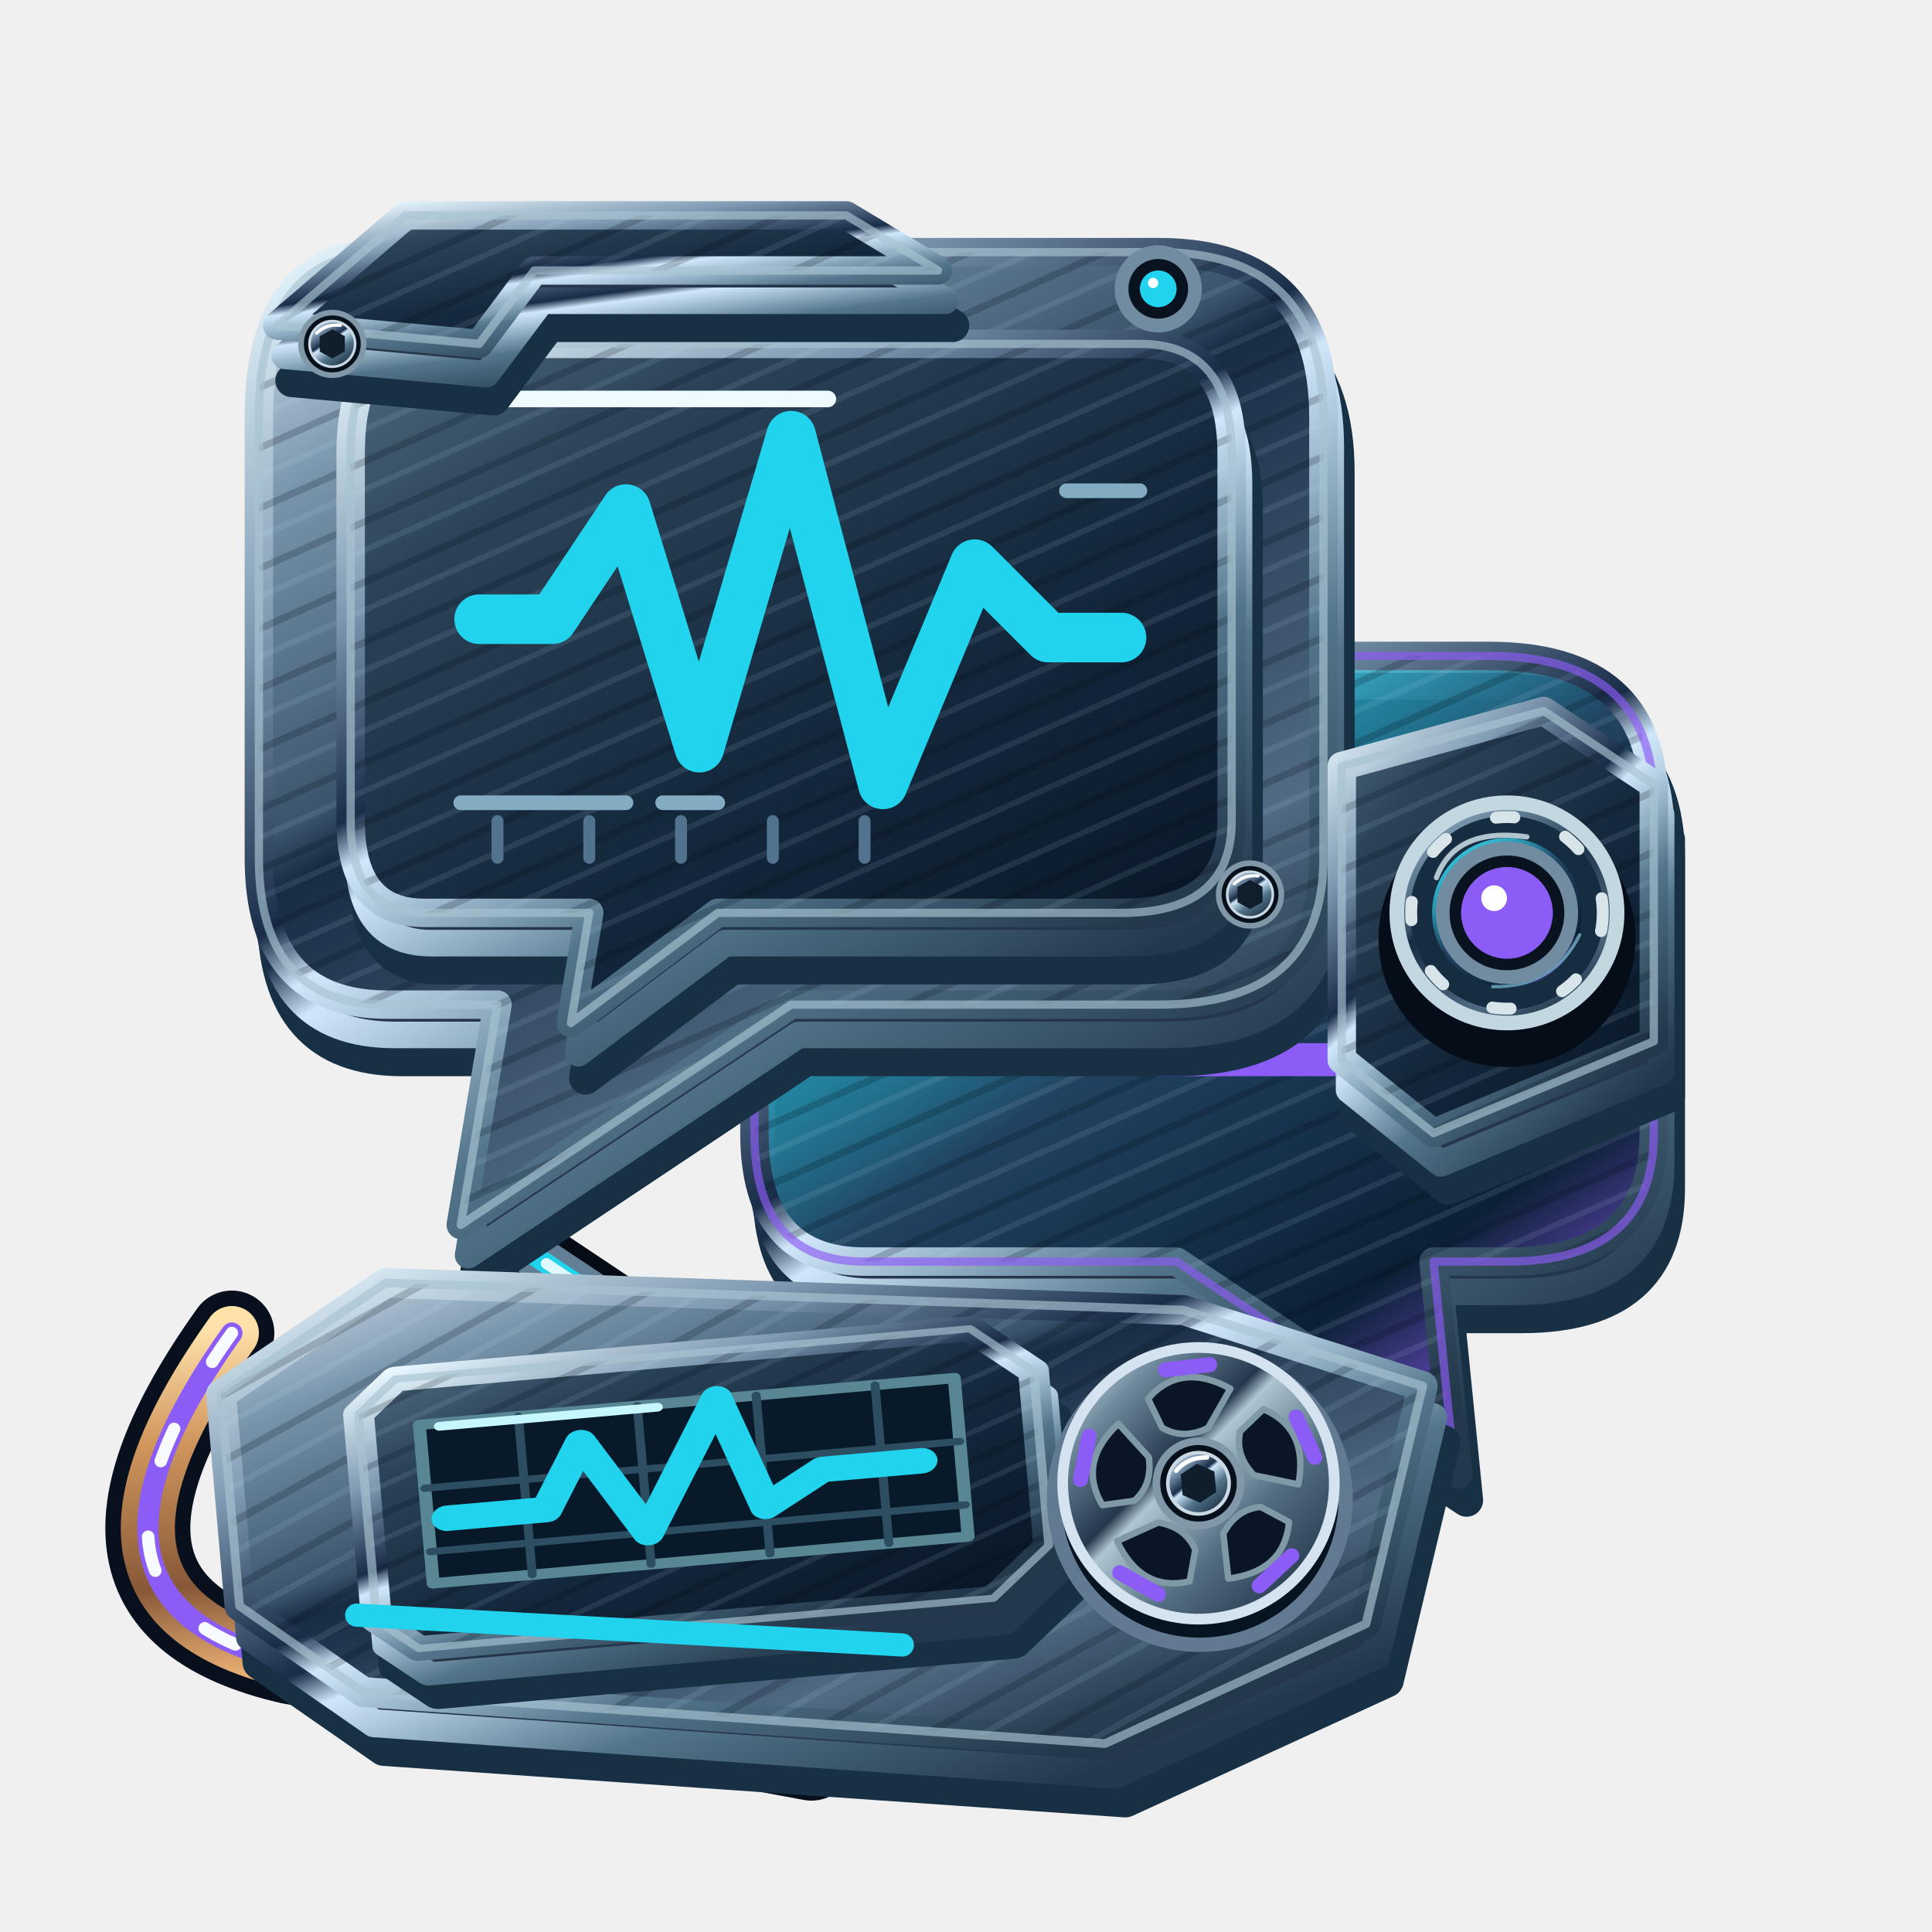
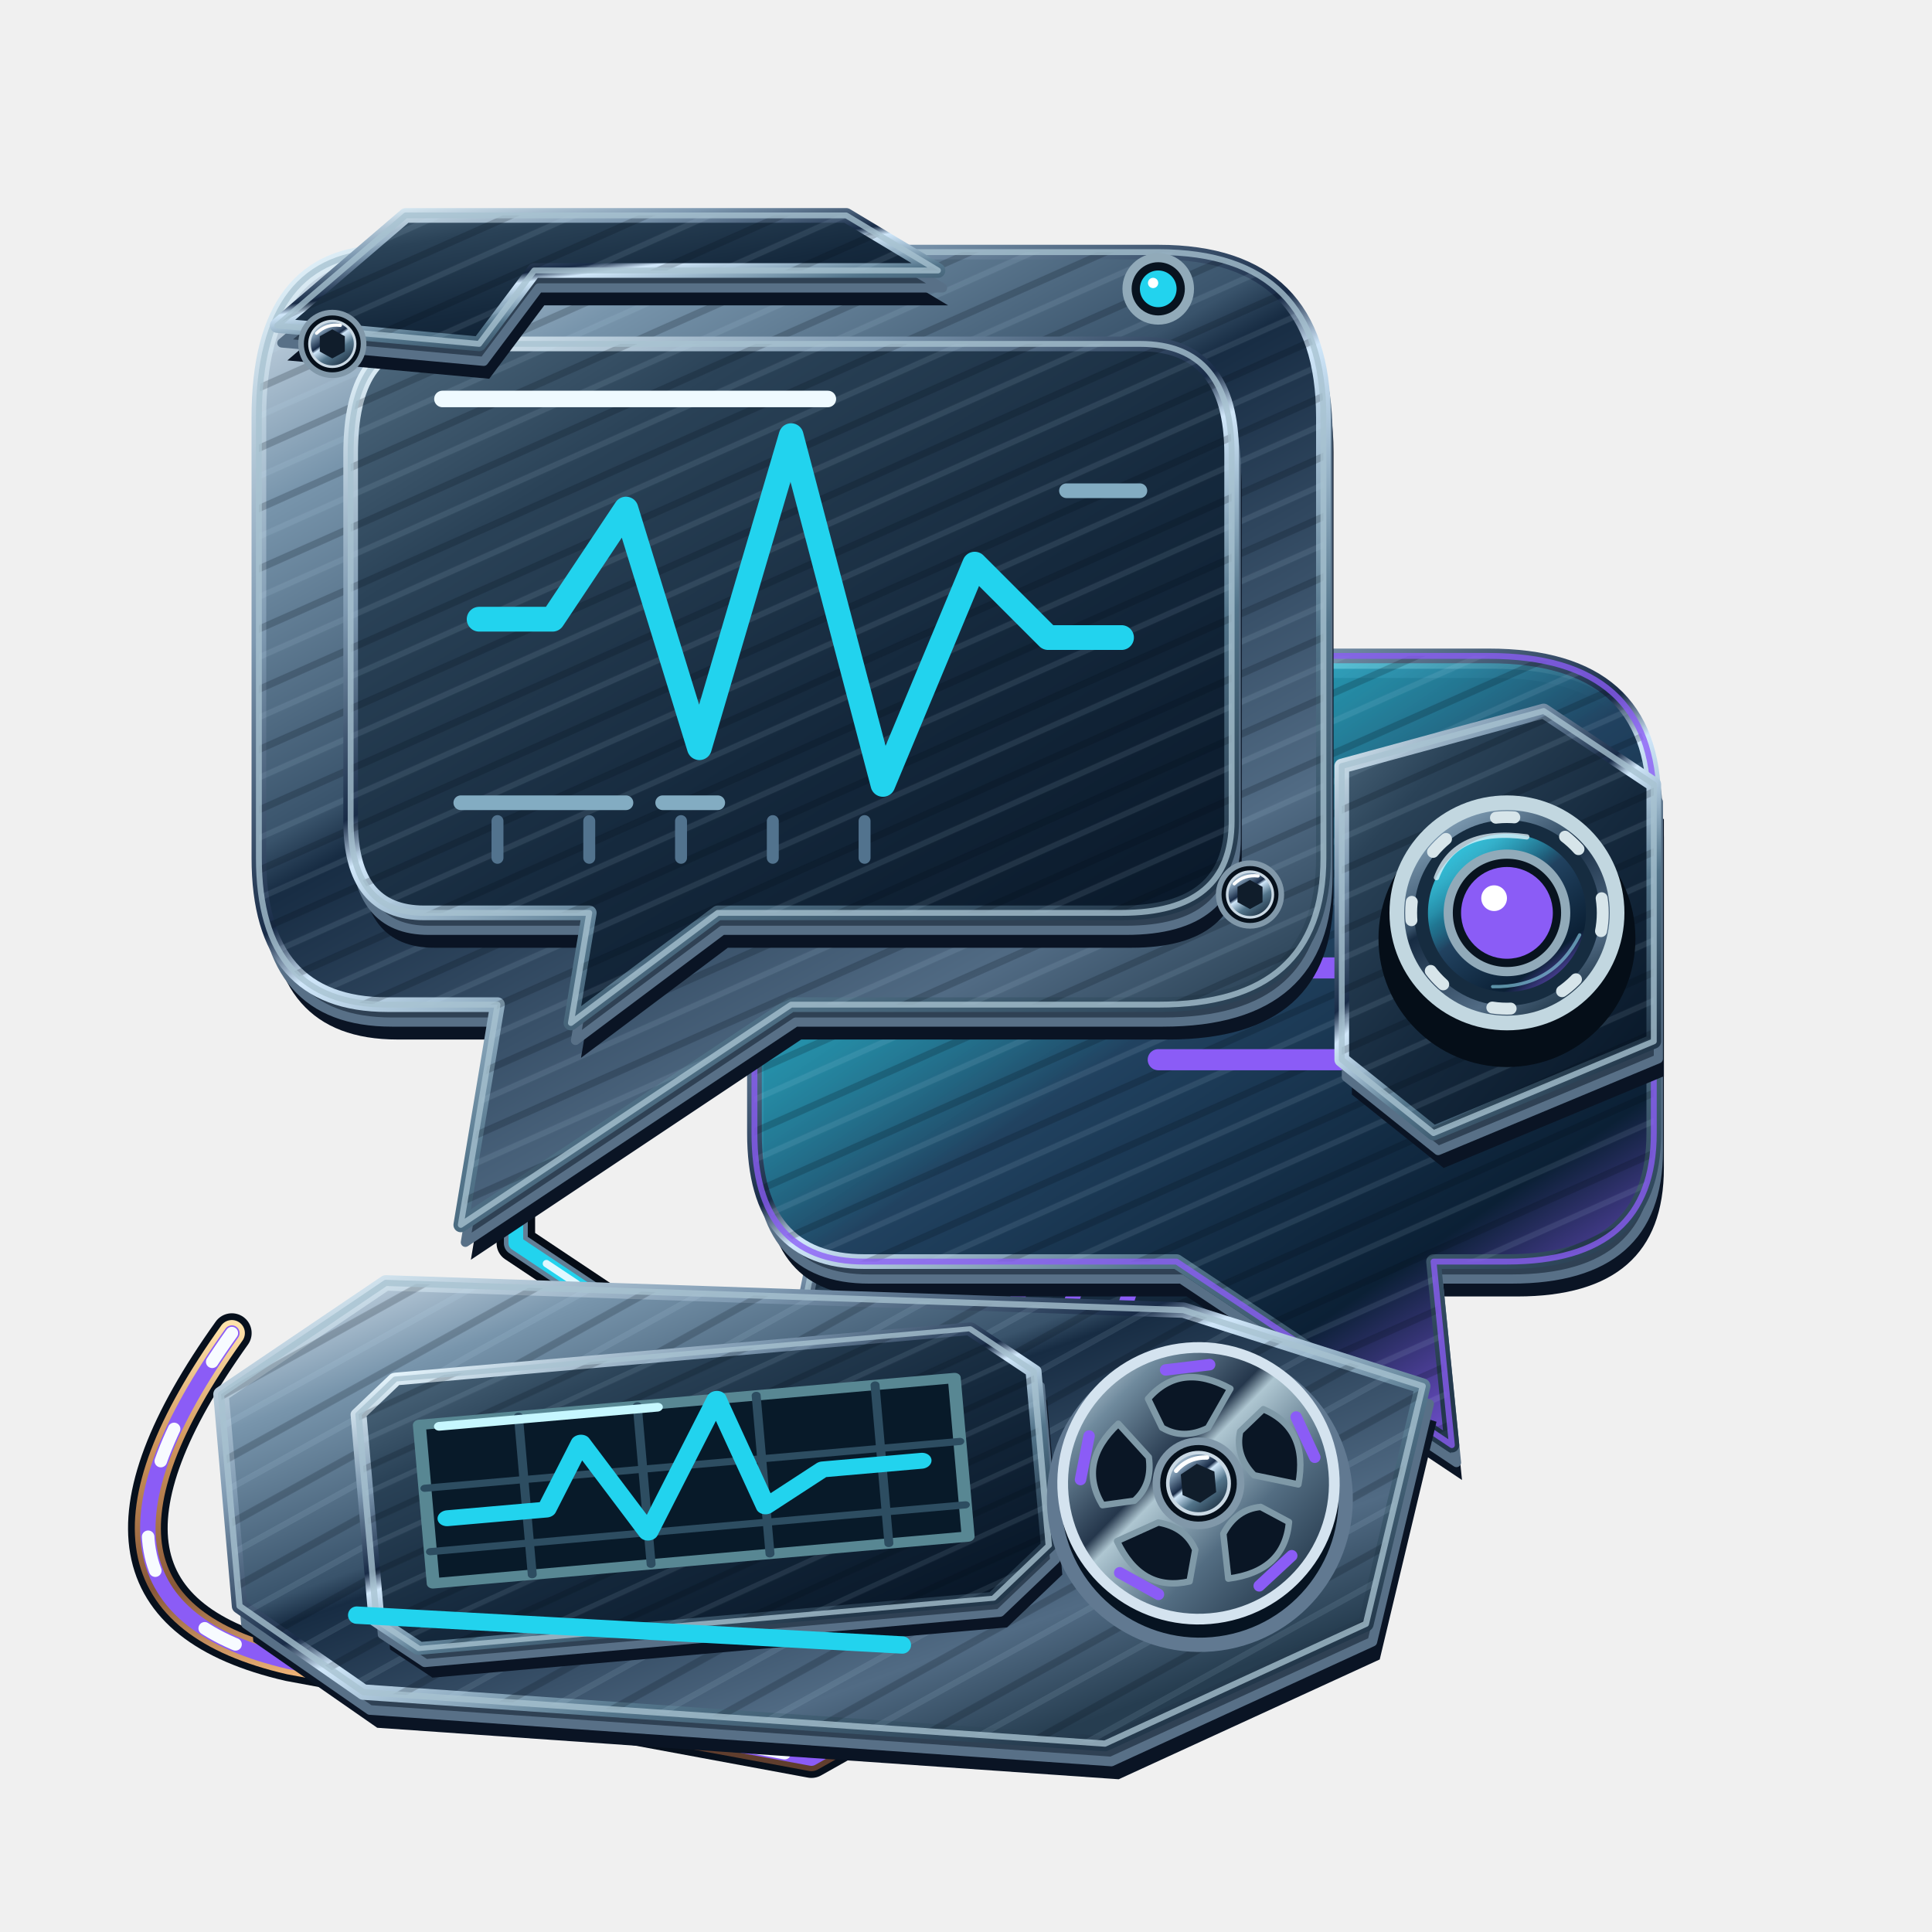
<svg xmlns="http://www.w3.org/2000/svg" width="200" height="200" viewBox="0 0 200 200" role="img" aria-label="Conversación con Alice" data-icon="identification" data-semantic="conversation-channel text-dialogue filtered-voice-session contextual-vision speech-output" data-visual-style="titanio-optico" data-motion="static">
  <defs>
    <linearGradient id="alice-identification-rotor" x2=".86" y2="1">
      <stop stop-color="#edf8ff" />
      <stop offset=".21" stop-color="#6f8a9d" />
      <stop offset=".43" stop-color="#25374c" />
      <stop offset=".48" stop-color="#aec6d1" />
      <stop offset=".7" stop-color="#536d82" />
      <stop offset="1" stop-color="#1d3043" />
    </linearGradient>
    <linearGradient id="alice-identification-contact" x2=".15" y2="1">
      <stop stop-color="#ffe2aa" />
      <stop offset=".26" stop-color="#cf955c" />
      <stop offset=".59" stop-color="#875838" />
      <stop offset=".81" stop-color="#eeb377" />
      <stop offset="1" stop-color="#603e2e" />
    </linearGradient>
    <pattern id="alice-identification-brushing" width="3" height="3" patternUnits="userSpaceOnUse" patternTransform="rotate(-24)">
      <path d="M0 .4h3" stroke="#d1e6fa" opacity=".10" stroke-width=".32" />
      <path d="M0 2h3" stroke="#020913" opacity=".20" stroke-width=".38" />
    </pattern>
    <linearGradient id="alice-identification-bevel" x1="0" y1="0" x2=".68" y2="1">
      <stop stop-color="#e9f8ff" />
      <stop offset=".27" stop-color="#7d98b0" />
      <stop offset=".48" stop-color="#192c48" />
      <stop offset=".53" stop-color="#d0e7fa" />
      <stop offset=".73" stop-color="#53758b" />
      <stop offset="1" stop-color="#23384b" />
    </linearGradient>
    <linearGradient id="alice-identification-metal" x1="0" y1="0" x2=".62" y2="1">
      <stop stop-color="#d9e5f0" />
      <stop offset=".19" stop-color="#7895ac" />
      <stop offset=".44" stop-color="#39536b" />
      <stop offset=".48" stop-color="#172c43" />
      <stop offset=".84" stop-color="#516b84" />
      <stop offset="1" stop-color="#263d50" />
    </linearGradient>
    <linearGradient id="alice-identification-dark-metal" x1="0" y1="0" x2=".85" y2="1">
      <stop stop-color="#506b80" />
      <stop offset=".23" stop-color="#2a4257" />
      <stop offset=".58" stop-color="#15293d" />
      <stop offset="1" stop-color="#081728" />
    </linearGradient>
    <linearGradient id="alice-identification-glass" x1=".06" y1="0" x2=".84" y2="1">
      <stop stop-color="#22d3ee" />
      <stop offset=".23" stop-color="#22d3ee" stop-opacity=".65" />
      <stop offset=".48" stop-color="#214260" />
      <stop offset=".8" stop-color="#0b2035" />
      <stop offset="1" stop-color="#8b5cf6" />
    </linearGradient>
    <linearGradient id="alice-identification-enamel" x1="0" y1="0" x2=".7" y2="1">
      <stop stop-color="#eeffff" />
      <stop offset=".2" stop-color="#22d3ee" />
      <stop offset=".7" stop-color="#22d3ee" />
      <stop offset="1" stop-color="#8b5cf6" />
    </linearGradient>
    <linearGradient id="alice-identification-screw-metal">
      <stop stop-color="#4a6277" />
      <stop offset=".43" stop-color="#d7e5eb" />
      <stop offset="1" stop-color="#42556b" />
    </linearGradient>
  </defs>
  <g transform="scale(2)" stroke-linecap="round" stroke-linejoin="round">
    <g fill="none">
-       <path d="M12 69Q2 83 15 86L42 91 58 82" fill="none" stroke="#07101c" stroke-width="4.4" />
-       <path d="M12 69Q2 83 15 86L42 91 58 82" fill="none" stroke="url(#alice-identification-contact)" stroke-width="2.8" />
-       <path d="M12 69Q2 83 15 86L42 91 58 82" fill="none" stroke="#8b5cf6" stroke-width="1.1" />
+       <path d="M12 69Q2 83 15 86L42 91 58 82" fill="none" stroke="#07101c" stroke-width="2.05" />
+       <path d="M12 69Q2 83 15 86L42 91 58 82" fill="none" stroke="url(#alice-identification-contact)" stroke-width="1.35" />
+       <path d="M12 69Q2 83 15 86L42 91 58 82" fill="none" stroke="#8b5cf6" stroke-width="0.8" />
      <path d="M12 69Q2 83 15 86L42 91 58 82" stroke="#f7fbff" stroke-width=".65" stroke-dasharray="1.8 4" />
    </g>
    <g transform="translate(2 -5) scale(.95)">
      <g data-component="audio-circuit">
        <g>
-           <path d="M26 61v12l9 6h13" fill="none" stroke="#050c16" stroke-width="3.8" />
-           <path d="M26 61v12l9 6h13" fill="none" stroke="#637f96" stroke-width="2.4" />
-           <path d="M26 61v12l9 6h13" fill="none" stroke="#22d3ee" stroke-width="1.1" />
-           <path d="M26 61v12l9 6h13" fill="none" stroke="#e0f8ff" stroke-width=".6" stroke-dasharray="2 5" />
+           <path d="M26 61v12l9 6h13" fill="none" stroke="#050c16" stroke-width="2.1" />
+           <path d="M26 61v12l9 6h13" fill="none" stroke="#637f96" stroke-width="1.3" />
+           <path d="M26 61v12l9 6h13" fill="none" stroke="#22d3ee" stroke-width="0.8" />
+           <path d="M26 61v12l9 6h13" fill="none" stroke="#e0f8ff" stroke-width=".4" stroke-dasharray="2 5" />
        </g>
        <g transform="translate(37 79) rotate(0)">
-           <path d="M-6-3h12l2 2v3l-2 2H-6l-2-2v-3Z" transform="translate(.8 3)" fill="#0a1424" stroke="#173044" stroke-width="1.8" />
-           <path d="M-6-3h12l2 2v3l-2 2H-6l-2-2v-3Z" transform="translate(.4 1.65)" fill="#25364b" stroke="url(#alice-identification-bevel)" stroke-width="1.45" />
-           <path d="M-6-3h12l2 2v3l-2 2H-6l-2-2v-3Z" fill="url(#alice-identification-dark-metal)" stroke="url(#alice-identification-bevel)" stroke-width="1.55" />
-           <path d="M-6-3h12l2 2v3l-2 2H-6l-2-2v-3Z" fill="url(#alice-identification-brushing)" stroke="#a8c3d1" stroke-opacity=".66" stroke-width=".45" />
+           <path d="M-6-3h12l2 2v3l-2 2H-6l-2-2v-3Z" transform="translate(.55 1.9)" fill="#0a1424" />
+           <path d="M-6-3h12l2 2v3l-2 2H-6l-2-2v-3Z" transform="translate(.25 .95)" fill="#2f4154" stroke="#587087" stroke-width=".5" />
+           <path d="M-6-3h12l2 2v3l-2 2H-6l-2-2v-3Z" fill="url(#alice-identification-dark-metal)" stroke="url(#alice-identification-bevel)" stroke-width=".8" />
+           <path d="M-6-3h12l2 2v3l-2 2H-6l-2-2v-3Z" fill="url(#alice-identification-brushing)" stroke="#a8c3d1" stroke-opacity=".78" stroke-width=".32" />
          <path d="M-4-3v6m2-6v6m2-6v6m2-6v6m2-6v6" fill="none" stroke="#bcced9" stroke-width="0.75" />
          <path d="M-6-2v4m12-4v4" fill="none" stroke="#22d3ee" stroke-width="1.3" />
        </g>
-         <path d="M43 70l19-2 8 6-2 9-20 2-7-5Z" transform="translate(.8 3)" fill="#0a1424" stroke="#173044" stroke-width="1.8" />
-         <path d="M43 70l19-2 8 6-2 9-20 2-7-5Z" transform="translate(.4 1.65)" fill="#25364b" stroke="url(#alice-identification-bevel)" stroke-width="1.45" />
-         <path d="M43 70l19-2 8 6-2 9-20 2-7-5Z" fill="url(#alice-identification-dark-metal)" stroke="url(#alice-identification-bevel)" stroke-width="1.55" />
-         <path d="M43 70l19-2 8 6-2 9-20 2-7-5Z" fill="url(#alice-identification-brushing)" stroke="#a8c3d1" stroke-opacity=".66" stroke-width=".45" />
-         <path d="M48 74l-2 6" fill="none" stroke="#8b5cf6" stroke-width="1.1" />
-         <path d="M51 74l-2 6" fill="none" stroke="#8b5cf6" stroke-width="1.1" />
-         <path d="M54 74l-2 6" fill="none" stroke="#8b5cf6" stroke-width="1.1" />
-         <path d="M57 74l-2 6" fill="none" stroke="#8b5cf6" stroke-width="1.1" />
-         <path d="M60 74l-2 6" fill="none" stroke="#8b5cf6" stroke-width="1.1" />
+         <path d="M43 70l19-2 8 6-2 9-20 2-7-5Z" transform="translate(.55 1.9)" fill="#0a1424" />
+         <path d="M43 70l19-2 8 6-2 9-20 2-7-5Z" transform="translate(.25 .95)" fill="#2f4154" stroke="#587087" stroke-width=".5" />
+         <path d="M43 70l19-2 8 6-2 9-20 2-7-5Z" fill="url(#alice-identification-dark-metal)" stroke="url(#alice-identification-bevel)" stroke-width=".8" />
+         <path d="M43 70l19-2 8 6-2 9-20 2-7-5Z" fill="url(#alice-identification-brushing)" stroke="#a8c3d1" stroke-opacity=".78" stroke-width=".32" />
+         <path d="M48 74l-2 6" fill="none" stroke="#8b5cf6" stroke-width="0.8" />
+         <path d="M51 74l-2 6" fill="none" stroke="#8b5cf6" stroke-width="0.8" />
+         <path d="M54 74l-2 6" fill="none" stroke="#8b5cf6" stroke-width="0.8" />
+         <path d="M57 74l-2 6" fill="none" stroke="#8b5cf6" stroke-width="0.8" />
+         <path d="M60 74l-2 6" fill="none" stroke="#8b5cf6" stroke-width="0.8" />
      </g>
      <g data-part="reply">
-         <path d="M45 41H79Q88 41 88 49V67Q88 74 80 74H76L77 84 62 74H45Q39 74 39 67V49Q39 41 45 41Z" transform="translate(.8 3)" fill="#0a1424" stroke="#173044" stroke-width="1.8" />
-         <path d="M45 41H79Q88 41 88 49V67Q88 74 80 74H76L77 84 62 74H45Q39 74 39 67V49Q39 41 45 41Z" transform="translate(.4 1.65)" fill="#25364b" stroke="url(#alice-identification-bevel)" stroke-width="1.45" />
-         <path d="M45 41H79Q88 41 88 49V67Q88 74 80 74H76L77 84 62 74H45Q39 74 39 67V49Q39 41 45 41Z" fill="url(#alice-identification-glass)" stroke="url(#alice-identification-bevel)" stroke-width="1.55" />
-         <path d="M45 41H79Q88 41 88 49V67Q88 74 80 74H76L77 84 62 74H45Q39 74 39 67V49Q39 41 45 41Z" fill="url(#alice-identification-brushing)" stroke="#8b5cf6" stroke-opacity=".66" stroke-width=".45" />
-         <path d="M57 58H80M61 63H74" fill="none" stroke="#8b5cf6" stroke-width="1.8" />
+         <path d="M45 41H79Q88 41 88 49V67Q88 74 80 74H76L77 84 62 74H45Q39 74 39 67V49Q39 41 45 41Z" transform="translate(.55 1.9)" fill="#0a1424" />
+         <path d="M45 41H79Q88 41 88 49V67Q88 74 80 74H76L77 84 62 74H45Q39 74 39 67V49Q39 41 45 41Z" transform="translate(.25 .95)" fill="#2f4154" stroke="#587087" stroke-width=".5" />
+         <path d="M45 41H79Q88 41 88 49V67Q88 74 80 74H76L77 84 62 74H45Q39 74 39 67V49Q39 41 45 41Z" fill="url(#alice-identification-glass)" stroke="url(#alice-identification-bevel)" stroke-width=".8" />
+         <path d="M45 41H79Q88 41 88 49V67Q88 74 80 74H76L77 84 62 74H45Q39 74 39 67V49Q39 41 45 41Z" fill="url(#alice-identification-brushing)" stroke="#8b5cf6" stroke-opacity=".78" stroke-width=".32" />
+         <path d="M57 58H80M61 63H74" fill="none" stroke="#8b5cf6" stroke-width="1.15" />
      </g>
      <g data-part="dialogue">
-         <path d="M19 19H61Q70 19 70 28V52Q70 60 61 60H41L23 72 25 60H19Q12 60 12 52V28Q12 19 19 19Z" transform="translate(.8 3)" fill="#0a1424" stroke="#173044" stroke-width="1.8" />
-         <path d="M19 19H61Q70 19 70 28V52Q70 60 61 60H41L23 72 25 60H19Q12 60 12 52V28Q12 19 19 19Z" transform="translate(.4 1.65)" fill="#25364b" stroke="url(#alice-identification-bevel)" stroke-width="1.45" />
-         <path d="M19 19H61Q70 19 70 28V52Q70 60 61 60H41L23 72 25 60H19Q12 60 12 52V28Q12 19 19 19Z" fill="url(#alice-identification-metal)" stroke="url(#alice-identification-bevel)" stroke-width="1.55" />
-         <path d="M19 19H61Q70 19 70 28V52Q70 60 61 60H41L23 72 25 60H19Q12 60 12 52V28Q12 19 19 19Z" fill="url(#alice-identification-brushing)" stroke="#a8c3d1" stroke-opacity=".66" stroke-width=".45" />
-         <path d="M21 24H60Q65 24 65 30V50Q65 55 59 55H37L29 61 30 55H21Q17 55 17 50V30Q17 24 21 24Z" transform="translate(.8 3)" fill="#0a1424" stroke="#173044" stroke-width="1.8" />
-         <path d="M21 24H60Q65 24 65 30V50Q65 55 59 55H37L29 61 30 55H21Q17 55 17 50V30Q17 24 21 24Z" transform="translate(.4 1.65)" fill="#25364b" stroke="url(#alice-identification-bevel)" stroke-width="1.45" />
-         <path d="M21 24H60Q65 24 65 30V50Q65 55 59 55H37L29 61 30 55H21Q17 55 17 50V30Q17 24 21 24Z" fill="url(#alice-identification-dark-metal)" stroke="url(#alice-identification-bevel)" stroke-width="1.55" />
-         <path d="M21 24H60Q65 24 65 30V50Q65 55 59 55H37L29 61 30 55H21Q17 55 17 50V30Q17 24 21 24Z" fill="url(#alice-identification-brushing)" stroke="#a8c3d1" stroke-opacity=".66" stroke-width=".45" />
-         <path d="M24 39H28L32 33 36 46 41 29 46 48 51 36 55 40H59" fill="none" stroke="#22d3ee" stroke-width="2.7" />
+         <path d="M19 19H61Q70 19 70 28V52Q70 60 61 60H41L23 72 25 60H19Q12 60 12 52V28Q12 19 19 19Z" transform="translate(.55 1.9)" fill="#0a1424" />
+         <path d="M19 19H61Q70 19 70 28V52Q70 60 61 60H41L23 72 25 60H19Q12 60 12 52V28Q12 19 19 19Z" transform="translate(.25 .95)" fill="#2f4154" stroke="#587087" stroke-width=".5" />
+         <path d="M19 19H61Q70 19 70 28V52Q70 60 61 60H41L23 72 25 60H19Q12 60 12 52V28Q12 19 19 19Z" fill="url(#alice-identification-metal)" stroke="url(#alice-identification-bevel)" stroke-width=".8" />
+         <path d="M19 19H61Q70 19 70 28V52Q70 60 61 60H41L23 72 25 60H19Q12 60 12 52V28Q12 19 19 19Z" fill="url(#alice-identification-brushing)" stroke="#a8c3d1" stroke-opacity=".78" stroke-width=".32" />
+         <path d="M21 24H60Q65 24 65 30V50Q65 55 59 55H37L29 61 30 55H21Q17 55 17 50V30Q17 24 21 24Z" transform="translate(.55 1.9)" fill="#0a1424" />
+         <path d="M21 24H60Q65 24 65 30V50Q65 55 59 55H37L29 61 30 55H21Q17 55 17 50V30Q17 24 21 24Z" transform="translate(.25 .95)" fill="#2f4154" stroke="#587087" stroke-width=".5" />
+         <path d="M21 24H60Q65 24 65 30V50Q65 55 59 55H37L29 61 30 55H21Q17 55 17 50V30Q17 24 21 24Z" fill="url(#alice-identification-dark-metal)" stroke="url(#alice-identification-bevel)" stroke-width=".8" />
+         <path d="M21 24H60Q65 24 65 30V50Q65 55 59 55H37L29 61 30 55H21Q17 55 17 50V30Q17 24 21 24Z" fill="url(#alice-identification-brushing)" stroke="#a8c3d1" stroke-opacity=".78" stroke-width=".32" />
+         <path d="M24 39H28L32 33 36 46 41 29 46 48 51 36 55 40H59" fill="none" stroke="#22d3ee" stroke-width="1.35" />
        <path d="M22 27H43" fill="none" stroke="#effaff" stroke-width="0.9" />
-         <circle cx="61" cy="21" r="2" fill="#08131f" stroke="#718ba0" stroke-width=".75" />
+         <circle cx="61" cy="21" r="1.7" fill="#08131f" stroke="#91aab9" stroke-width=".5" />
        <circle cx="61" cy="21" r="1" fill="#22d3ee" />
        <circle cx="60.72" cy="20.68" r="0.28" fill="#fff" />
        <g data-component="acoustic-transducer">
-           <path d="M13 23l7-6h24l5 3H27l-3 4Z" transform="translate(.8 3)" fill="#0a1424" stroke="#173044" stroke-width="1.8" />
-           <path d="M13 23l7-6h24l5 3H27l-3 4Z" transform="translate(.4 1.65)" fill="#25364b" stroke="url(#alice-identification-bevel)" stroke-width="1.45" />
-           <path d="M13 23l7-6h24l5 3H27l-3 4Z" fill="url(#alice-identification-dark-metal)" stroke="url(#alice-identification-bevel)" stroke-width="1.55" />
-           <path d="M13 23l7-6h24l5 3H27l-3 4Z" fill="url(#alice-identification-brushing)" stroke="#a8c3d1" stroke-opacity=".66" stroke-width=".45" />
+           <path d="M13 23l7-6h24l5 3H27l-3 4Z" transform="translate(.55 1.9)" fill="#0a1424" />
+           <path d="M13 23l7-6h24l5 3H27l-3 4Z" transform="translate(.25 .95)" fill="#2f4154" stroke="#587087" stroke-width=".5" />
+           <path d="M13 23l7-6h24l5 3H27l-3 4Z" fill="url(#alice-identification-dark-metal)" stroke="url(#alice-identification-bevel)" stroke-width=".8" />
+           <path d="M13 23l7-6h24l5 3H27l-3 4Z" fill="url(#alice-identification-brushing)" stroke="#a8c3d1" stroke-opacity=".78" stroke-width=".32" />
          <path d="M23 49h9m2 0h3m19-17h4" fill="none" stroke="#83acc2" stroke-width="0.8" />
          <path d="M25 52v-2" fill="none" stroke="#52738e" stroke-width="0.65" />
          <path d="M30 52v-2" fill="none" stroke="#52738e" stroke-width="0.65" />
          <path d="M35 52v-2" fill="none" stroke="#52738e" stroke-width="0.65" />
          <path d="M40 52v-2" fill="none" stroke="#52738e" stroke-width="0.65" />
          <path d="M45 52v-2" fill="none" stroke="#52738e" stroke-width="0.65" />
-           <path d="M71 47 82 44 88 48V62L76 67 71 63Z" transform="translate(.8 3)" fill="#0a1424" stroke="#173044" stroke-width="1.8" />
-           <path d="M71 47 82 44 88 48V62L76 67 71 63Z" transform="translate(.4 1.65)" fill="#25364b" stroke="url(#alice-identification-bevel)" stroke-width="1.45" />
-           <path d="M71 47 82 44 88 48V62L76 67 71 63Z" fill="url(#alice-identification-dark-metal)" stroke="url(#alice-identification-bevel)" stroke-width="1.55" />
-           <path d="M71 47 82 44 88 48V62L76 67 71 63Z" fill="url(#alice-identification-brushing)" stroke="#a8c3d1" stroke-opacity=".66" stroke-width=".45" />
+           <path d="M71 47 82 44 88 48V62L76 67 71 63Z" transform="translate(.55 1.9)" fill="#0a1424" />
+           <path d="M71 47 82 44 88 48V62L76 67 71 63Z" transform="translate(.25 .95)" fill="#2f4154" stroke="#587087" stroke-width=".5" />
+           <path d="M71 47 82 44 88 48V62L76 67 71 63Z" fill="url(#alice-identification-dark-metal)" stroke="url(#alice-identification-bevel)" stroke-width=".8" />
+           <path d="M71 47 82 44 88 48V62L76 67 71 63Z" fill="url(#alice-identification-brushing)" stroke="#a8c3d1" stroke-opacity=".78" stroke-width=".32" />
          <circle cx="80" cy="56.4" r="7" fill="#050e18" />
          <circle cx="80" cy="55" r="6" fill="url(#alice-identification-metal)" stroke="#c2d7e0" stroke-width=".8" />
-           <circle cx="80" cy="55" r="4.68" fill="url(#alice-identification-glass)" stroke="#162c40" stroke-width="1.2" />
+           <circle cx="80" cy="55" r="4.68" fill="url(#alice-identification-glass)" stroke="#162c40" stroke-width=".75" />
          <path d="M76.16 53.08Q77.18 50.32 81.08 50.86" fill="none" stroke="#e4f6ff" stroke-opacity=".75" stroke-width="0.288" />
          <path d="M79.22 59.02Q82.52 59.08 83.96 56.2" fill="none" stroke="#86cbe0" stroke-opacity=".65" stroke-width="0.18" />
          <circle cx="80" cy="55" r="5.22" fill="none" stroke="#d7e5ea" stroke-width=".65" stroke-dasharray="1 3" />
-           <circle cx="80" cy="55" r="3.5" fill="#08131f" stroke="#718ba0" stroke-width=".75" />
+           <circle cx="80" cy="55" r="3.2" fill="#08131f" stroke="#91aab9" stroke-width=".5" />
          <circle cx="80" cy="55" r="2.5" fill="#8b5cf6" />
          <circle cx="79.3" cy="54.2" r="0.7" fill="#fff" />
          <g transform="translate(16 24) scale(1.1)">
            <circle r="1.55" fill="#06101b" stroke="#8198a9" stroke-width=".28" />
            <circle r="1.13" fill="url(#alice-identification-bevel)" stroke="#cad9e4" stroke-width=".13" />
            <path d="M-.62-.38 0-.72 .62-.38 .62.38 0 .72-.62.38Z" fill="#101d2b" />
            <path d="M-.78-.53Q-.3-1 .4-.92" stroke="white" stroke-width=".16" fill="none" />
          </g>
          <g transform="translate(66 54) scale(1.1)">
            <circle r="1.55" fill="#06101b" stroke="#8198a9" stroke-width=".28" />
            <circle r="1.13" fill="url(#alice-identification-bevel)" stroke="#cad9e4" stroke-width=".13" />
            <path d="M-.62-.38 0-.72 .62-.38 .62.38 0 .72-.62.38Z" fill="#101d2b" />
            <path d="M-.78-.53Q-.3-1 .4-.92" stroke="white" stroke-width=".16" fill="none" />
          </g>
        </g>
      </g>
    </g>
    <g data-component="duplex-console" transform="rotate(-5 48 77)">
-       <path d="M12 69 21 64 62 69 74 74 70 86 56 91 18 85 12 80Z" transform="translate(.8 3)" fill="#0a1424" stroke="#173044" stroke-width="1.8" />
-       <path d="M12 69 21 64 62 69 74 74 70 86 56 91 18 85 12 80Z" transform="translate(.4 1.65)" fill="#25364b" stroke="url(#alice-identification-bevel)" stroke-width="1.45" />
-       <path d="M12 69 21 64 62 69 74 74 70 86 56 91 18 85 12 80Z" fill="url(#alice-identification-metal)" stroke="url(#alice-identification-bevel)" stroke-width="1.55" />
-       <path d="M12 69 21 64 62 69 74 74 70 86 56 91 18 85 12 80Z" fill="url(#alice-identification-brushing)" stroke="#a8c3d1" stroke-opacity=".66" stroke-width=".45" />
+       <path d="M12 69 21 64 62 69 74 74 70 86 56 91 18 85 12 80Z" transform="translate(.55 1.9)" fill="#0a1424" />
+       <path d="M12 69 21 64 62 69 74 74 70 86 56 91 18 85 12 80Z" transform="translate(.25 .95)" fill="#2f4154" stroke="#587087" stroke-width=".5" />
+       <path d="M12 69 21 64 62 69 74 74 70 86 56 91 18 85 12 80Z" fill="url(#alice-identification-metal)" stroke="url(#alice-identification-bevel)" stroke-width=".8" />
+       <path d="M12 69 21 64 62 69 74 74 70 86 56 91 18 85 12 80Z" fill="url(#alice-identification-brushing)" stroke="#a8c3d1" stroke-opacity=".78" stroke-width=".32" />
      <g transform="translate(19 69) scale(1.029412 0.8235294)">
-         <path d="M2 0H31L34 3V14L31 17H2L0 15V2Z" transform="translate(.8 3)" fill="#0a1424" stroke="#173044" stroke-width="1.8" />
-         <path d="M2 0H31L34 3V14L31 17H2L0 15V2Z" transform="translate(.4 1.65)" fill="#25364b" stroke="url(#alice-identification-bevel)" stroke-width="1.45" />
-         <path d="M2 0H31L34 3V14L31 17H2L0 15V2Z" fill="url(#alice-identification-dark-metal)" stroke="url(#alice-identification-bevel)" stroke-width="1.55" />
-         <path d="M2 0H31L34 3V14L31 17H2L0 15V2Z" fill="url(#alice-identification-brushing)" stroke="#a8c3d1" stroke-opacity=".66" stroke-width=".45" />
+         <path d="M2 0H31L34 3V14L31 17H2L0 15V2Z" transform="translate(.55 1.9)" fill="#0a1424" />
+         <path d="M2 0H31L34 3V14L31 17H2L0 15V2Z" transform="translate(.25 .95)" fill="#2f4154" stroke="#587087" stroke-width=".5" />
+         <path d="M2 0H31L34 3V14L31 17H2L0 15V2Z" fill="url(#alice-identification-dark-metal)" stroke="url(#alice-identification-bevel)" stroke-width=".8" />
+         <path d="M2 0H31L34 3V14L31 17H2L0 15V2Z" fill="url(#alice-identification-brushing)" stroke="#a8c3d1" stroke-opacity=".78" stroke-width=".32" />
        <path d="M3 3H30V13H3Z" fill="#081a29" stroke="#588793" stroke-width=".65" />
        <path d="M3 7h27m-27 4h27m-22-8v10m6-10v10m6-10v10m6-10v10" stroke="#2d4d61" stroke-width=".45" />
-         <path d="M4 9h5l2-4 3 6 4-8 2 7 3-2h5" fill="none" stroke="#22d3ee" stroke-width="1.6" />
+         <path d="M4 9h5l2-4 3 6 4-8 2 7 3-2h5" fill="none" stroke="#22d3ee" stroke-width="1" />
        <path d="M4 3.2h11" fill="none" stroke="#c6f7ff" stroke-width="0.55" />
      </g>
      <g transform="translate(62 78) scale(0.74)">
        <circle cy="1.1" r="10.2" fill="#061321" stroke="#617991" />
        <circle r="9.5" fill="url(#alice-identification-rotor)" stroke="#d4e3ef" stroke-width=".75" />
        <g transform="rotate(0)">
          <path d="M-3-6.2Q-.5-8.6 2.8-6.4L1-3.8Q-.8-3.1-2.2-4.1Z" fill="#0a1625" stroke="#7f99a7" stroke-width=".45" />
-           <path d="M-1.6-8.1L1.5-8.2" fill="none" stroke="#8b5cf6" stroke-width="1.05" />
+           <path d="M-1.6-8.1L1.5-8.2" fill="none" stroke="#8b5cf6" stroke-width="0.8" />
        </g>
        <g transform="rotate(72)">
          <path d="M-3-6.2Q-.5-8.6 2.8-6.4L1-3.8Q-.8-3.1-2.2-4.1Z" fill="#0a1625" stroke="#7f99a7" stroke-width=".45" />
-           <path d="M-1.6-8.1L1.5-8.2" fill="none" stroke="#8b5cf6" stroke-width="1.05" />
+           <path d="M-1.6-8.1L1.5-8.2" fill="none" stroke="#8b5cf6" stroke-width="0.8" />
        </g>
        <g transform="rotate(144)">
          <path d="M-3-6.2Q-.5-8.6 2.8-6.4L1-3.8Q-.8-3.1-2.2-4.1Z" fill="#0a1625" stroke="#7f99a7" stroke-width=".45" />
-           <path d="M-1.6-8.1L1.5-8.2" fill="none" stroke="#8b5cf6" stroke-width="1.05" />
+           <path d="M-1.6-8.1L1.5-8.2" fill="none" stroke="#8b5cf6" stroke-width="0.8" />
        </g>
        <g transform="rotate(216)">
          <path d="M-3-6.2Q-.5-8.6 2.8-6.4L1-3.8Q-.8-3.1-2.2-4.1Z" fill="#0a1625" stroke="#7f99a7" stroke-width=".45" />
-           <path d="M-1.6-8.1L1.5-8.2" fill="none" stroke="#8b5cf6" stroke-width="1.05" />
+           <path d="M-1.6-8.1L1.5-8.2" fill="none" stroke="#8b5cf6" stroke-width="0.8" />
        </g>
        <g transform="rotate(288)">
          <path d="M-3-6.2Q-.5-8.6 2.8-6.4L1-3.8Q-.8-3.1-2.2-4.1Z" fill="#0a1625" stroke="#7f99a7" stroke-width=".45" />
-           <path d="M-1.6-8.1L1.5-8.2" fill="none" stroke="#8b5cf6" stroke-width="1.05" />
+           <path d="M-1.6-8.1L1.5-8.2" fill="none" stroke="#8b5cf6" stroke-width="0.8" />
        </g>
        <g transform="translate(0 0) scale(1.9)">
          <circle r="1.55" fill="#06101b" stroke="#8198a9" stroke-width=".28" />
          <circle r="1.13" fill="url(#alice-identification-bevel)" stroke="#cad9e4" stroke-width=".13" />
          <path d="M-.62-.38 0-.72 .62-.38 .62.38 0 .72-.62.38Z" fill="#101d2b" />
          <path d="M-.78-.53Q-.3-1 .4-.92" stroke="white" stroke-width=".16" fill="none" />
        </g>
      </g>
-       <path d="M18 81l28 4" fill="none" stroke="#22d3ee" stroke-width="1.2" />
+       <path d="M18 81l28 4" fill="none" stroke="#22d3ee" stroke-width="0.9" />
    </g>
  </g>
</svg>
